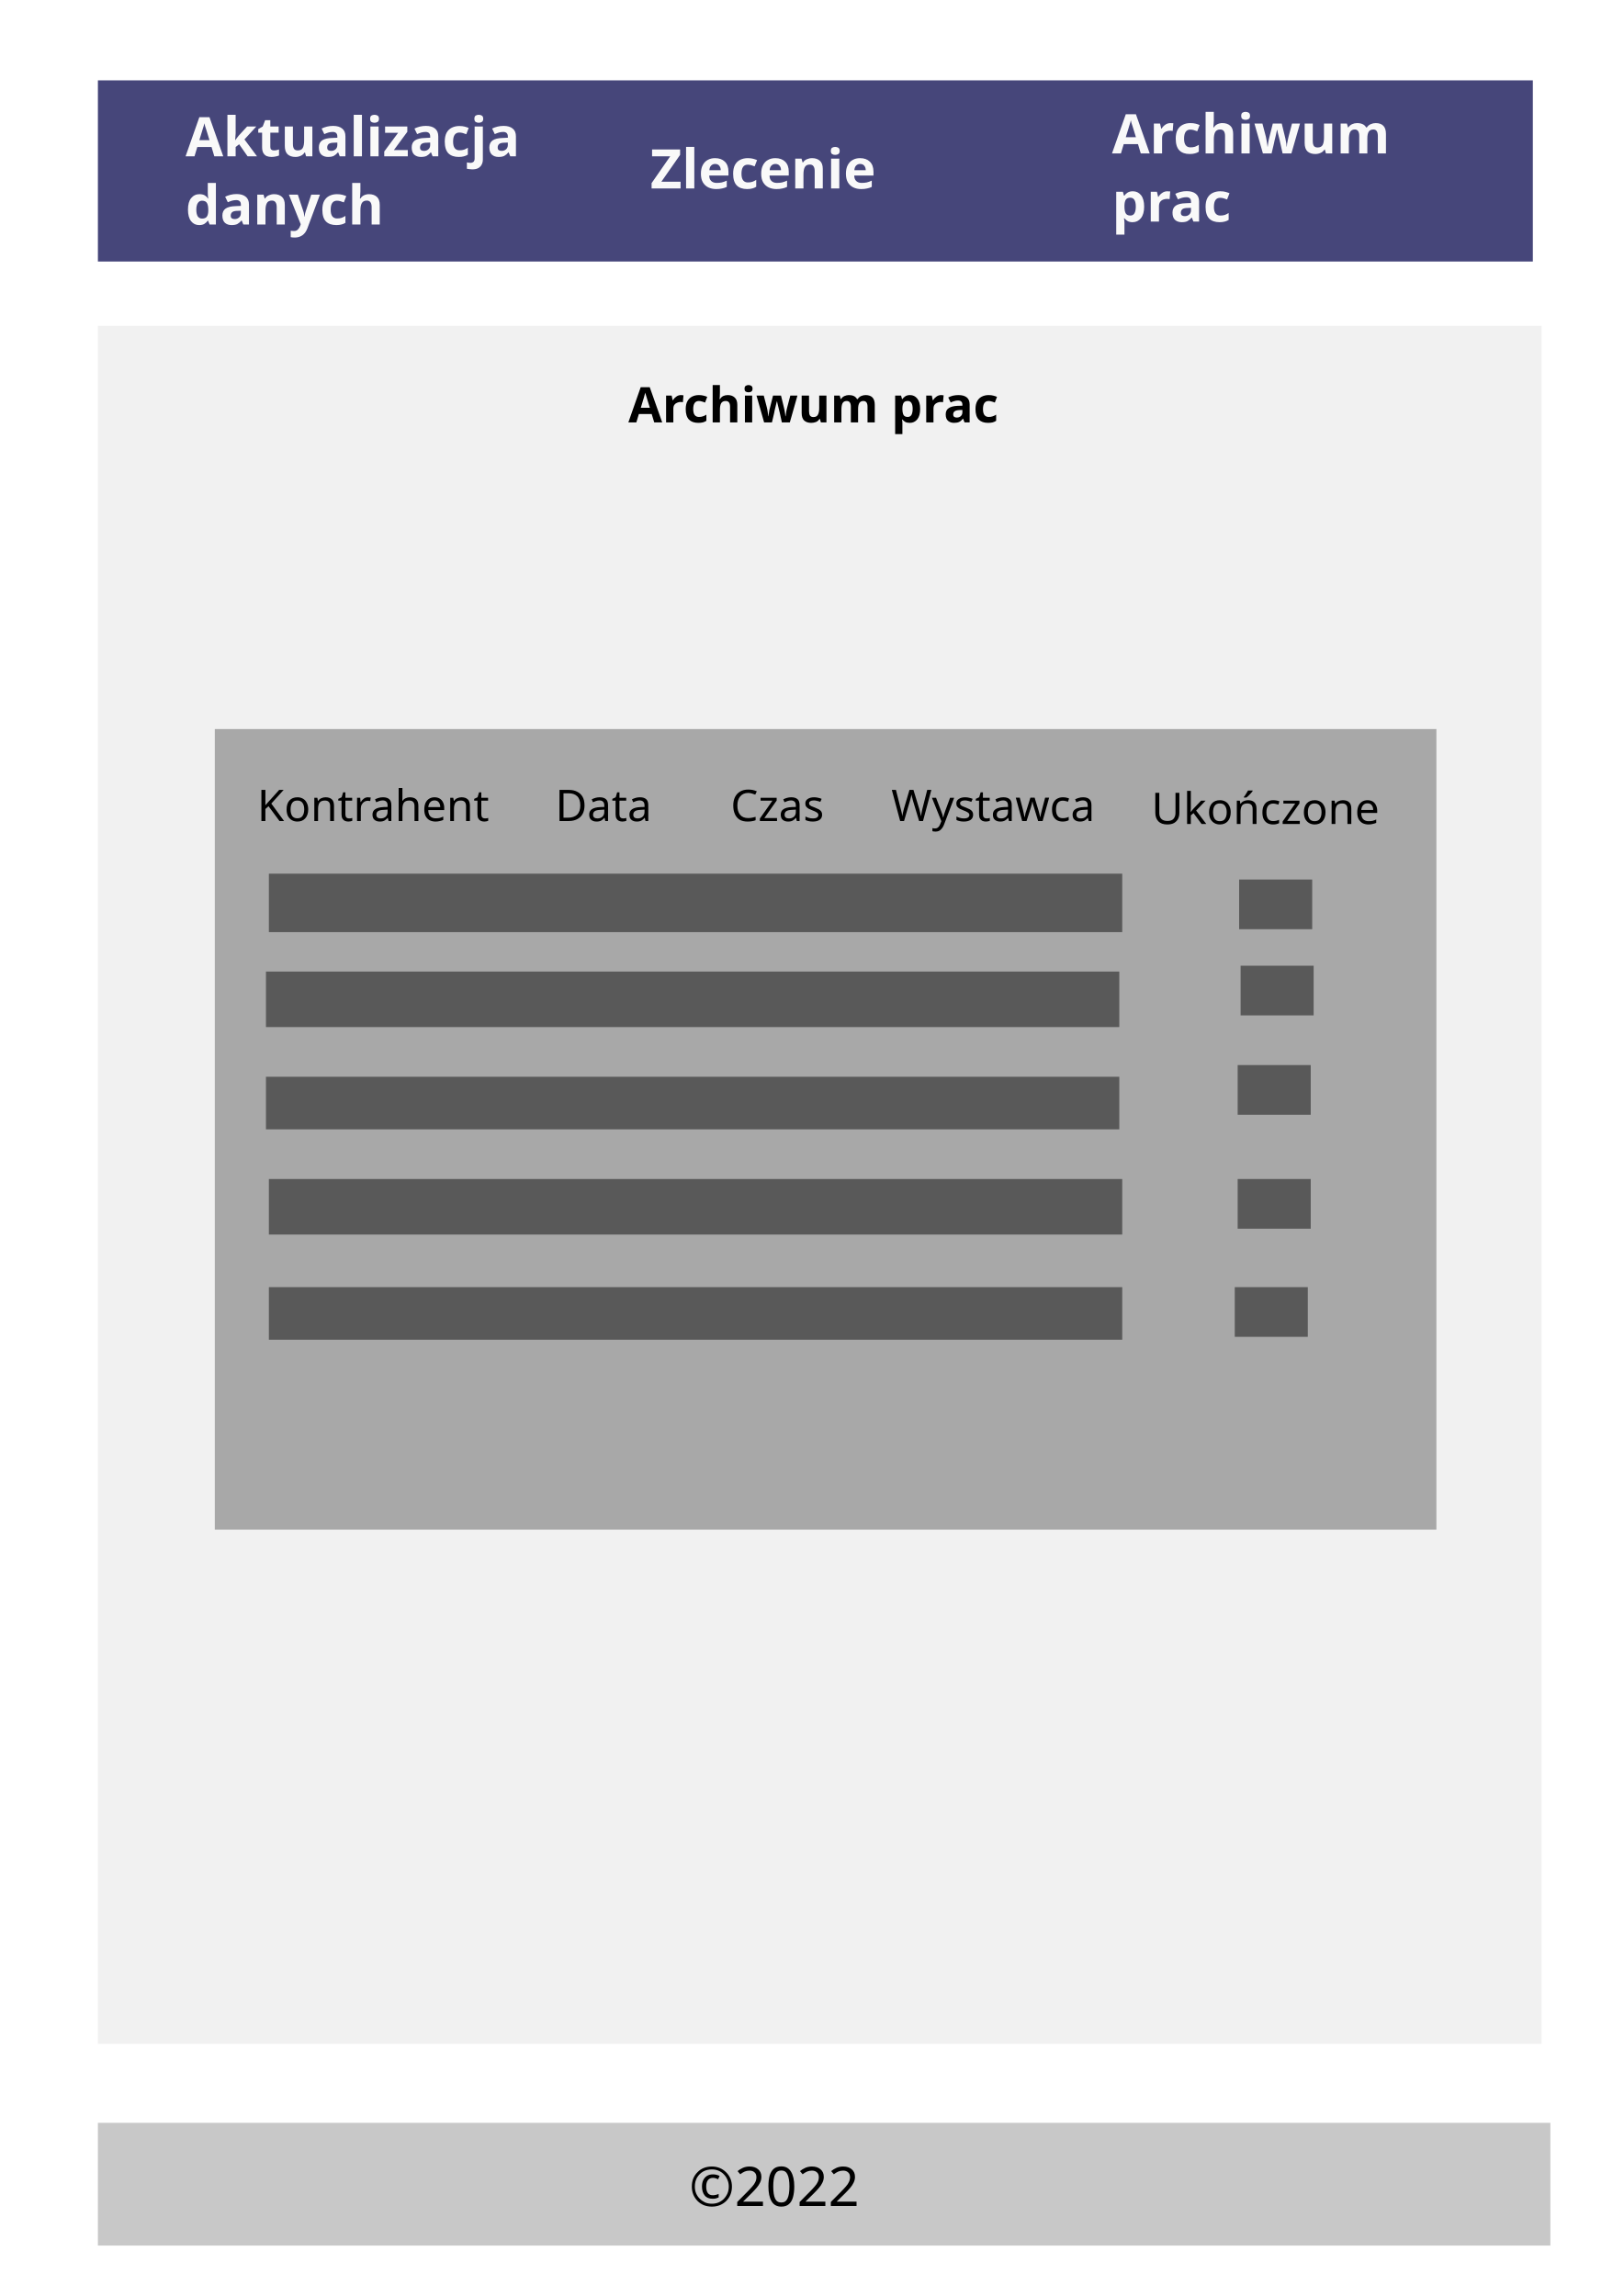
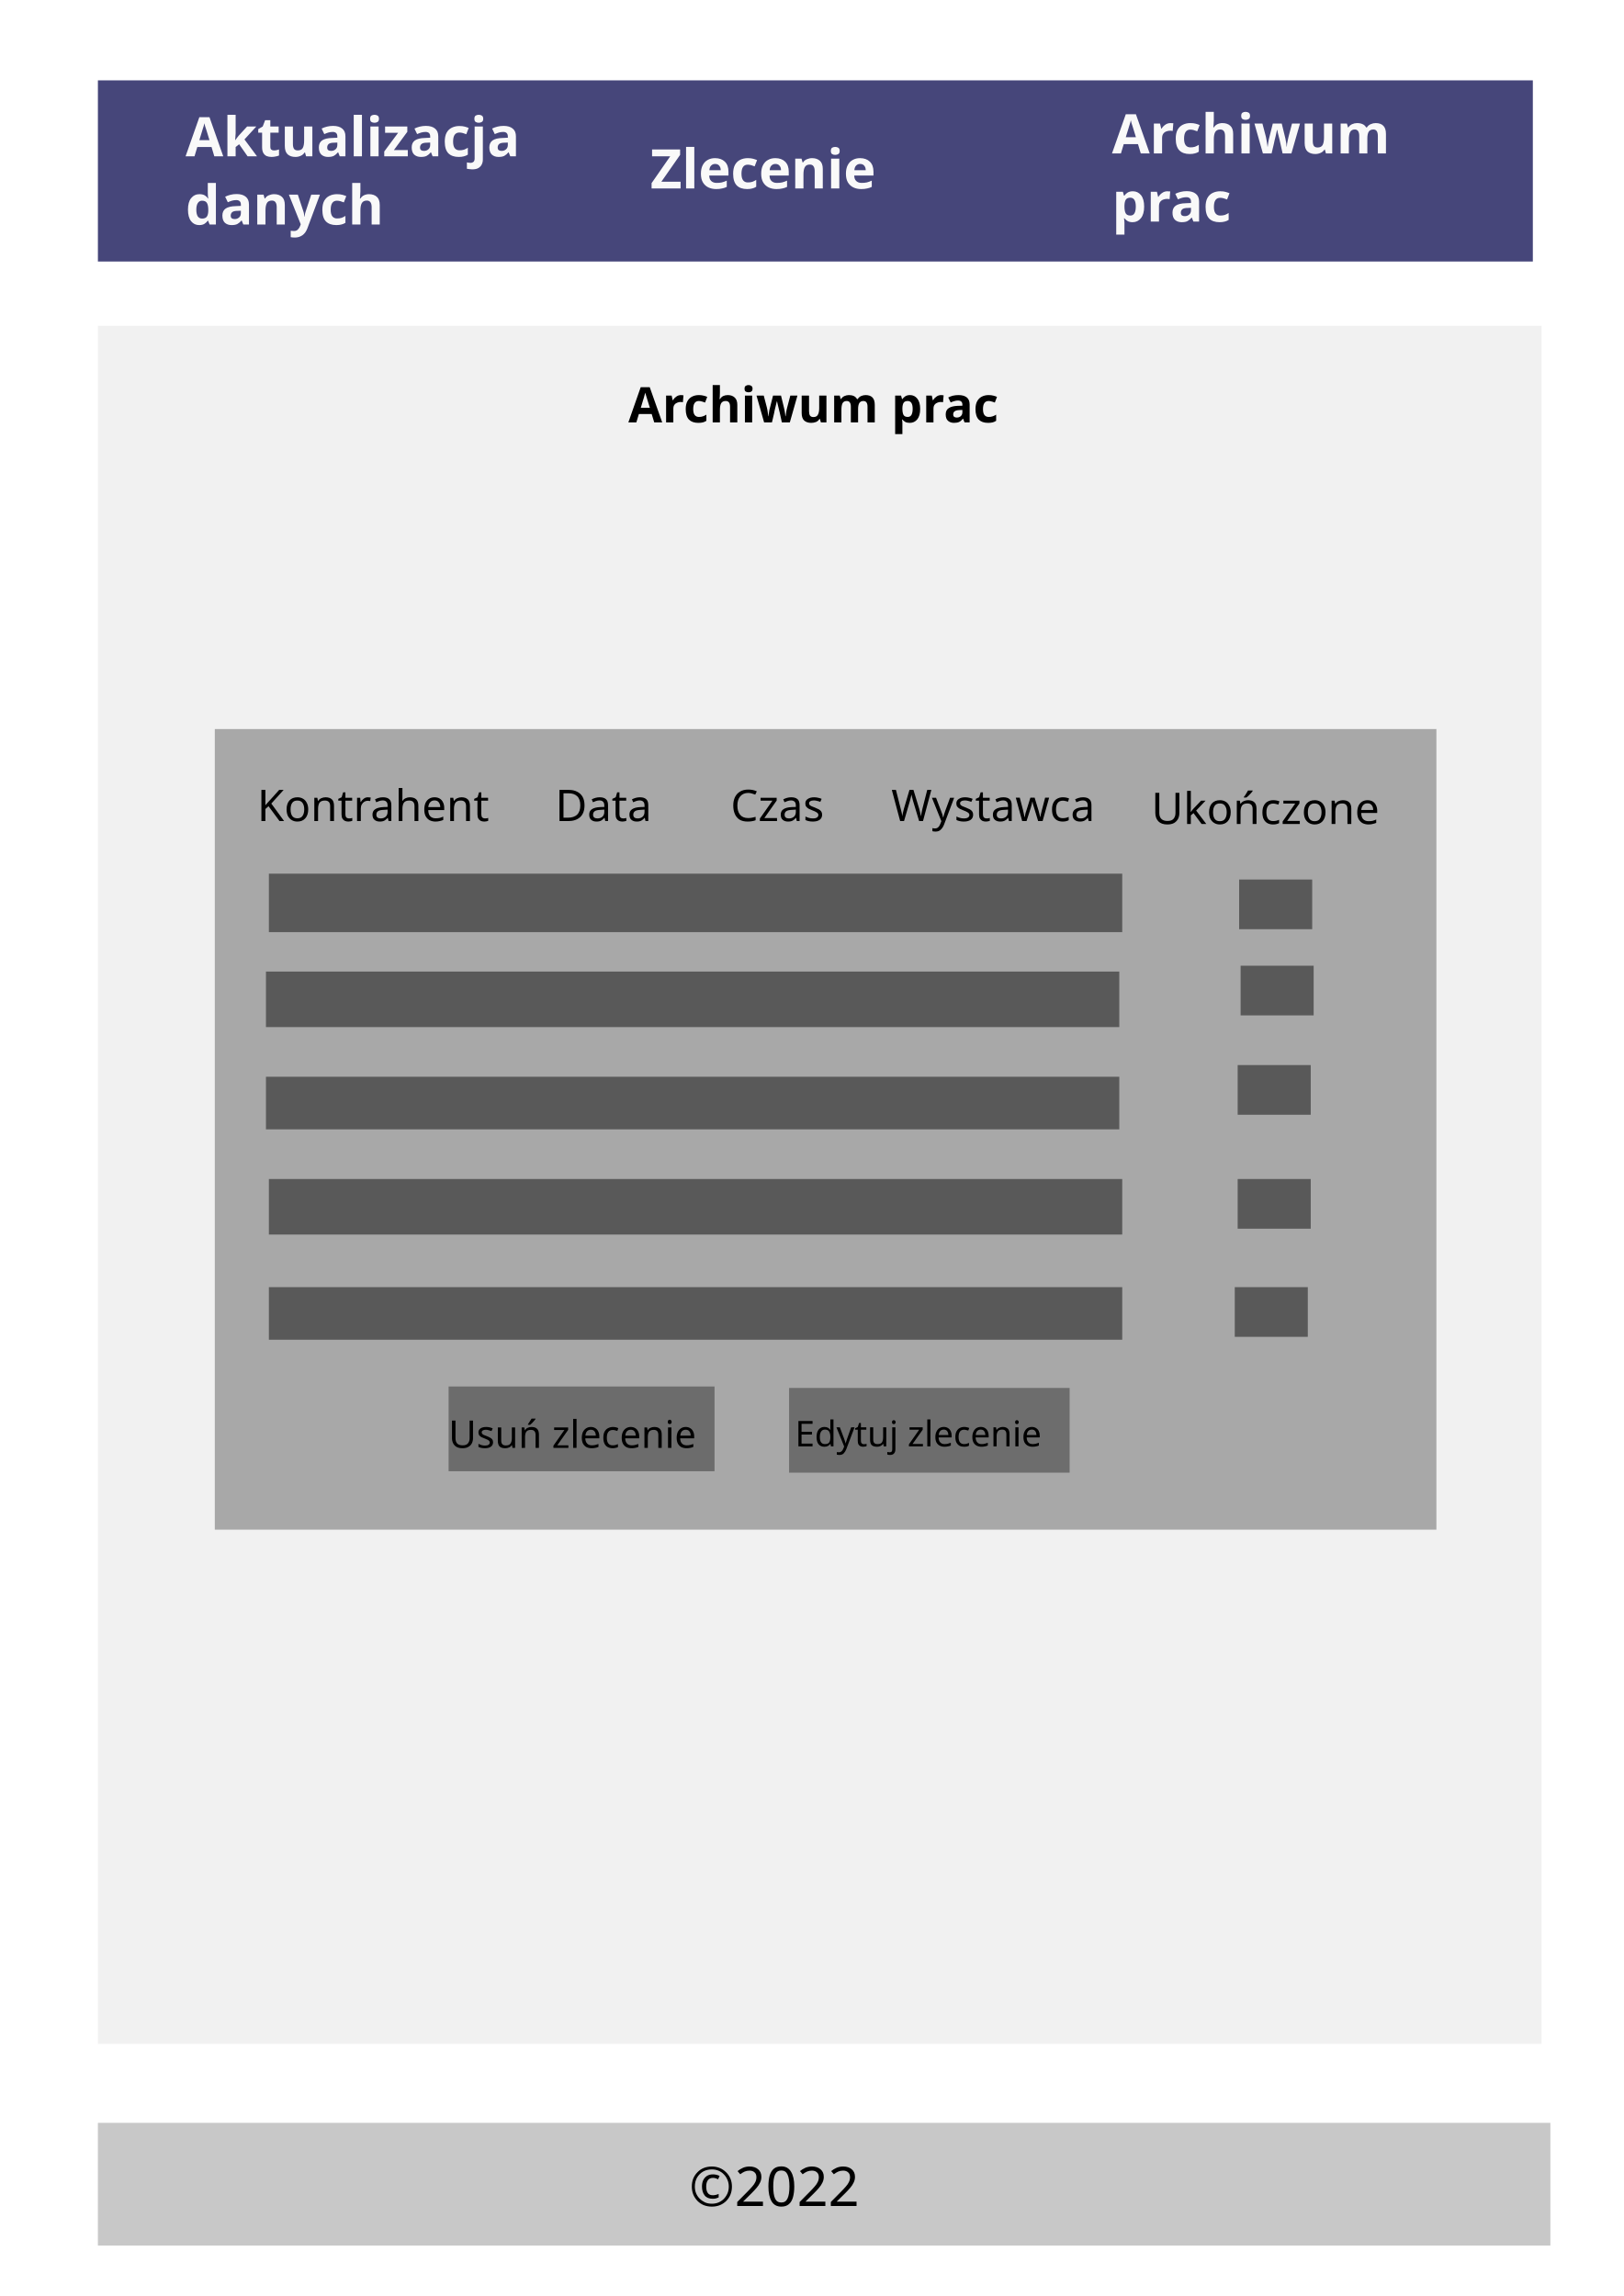
<svg xmlns="http://www.w3.org/2000/svg" width="210mm" height="297mm" viewBox="0 0 210 297" version="1.1" id="svg2575">
  <defs id="defs2569" />
  <g id="layer1">
    <rect style="opacity:0.723;fill:#000048;fill-opacity:1;stroke-width:1;stroke-dasharray:8, 1;paint-order:stroke markers fill" id="rect1474" width="185.586" height="23.435" x="12.662" y="10.394" />
    <text xml:space="preserve" style="font-style:normal;font-weight:normal;font-size:7.056px;line-height:1.25;font-family:sans-serif;fill:#f9f9f9;fill-opacity:1;stroke:none;stroke-width:0.265;" x="84.1" y="24.379" id="text1488">
      <tspan x="84.1" y="24.379" style="font-style:normal;font-variant:normal;font-weight:bold;font-stretch:normal;font-size:7.056px;font-family:sans-serif;-inkscape-font-specification:'sans-serif Bold';stroke-width:0.265;fill:#f9f9f9;" id="tspan1528">Zlecenie</tspan>
    </text>
    <text xml:space="preserve" style="font-style:normal;font-weight:normal;font-size:7.056px;line-height:1.25;font-family:sans-serif;fill:#f9f9f9;fill-opacity:1;stroke:none;stroke-width:0.265;" x="143.82" y="19.844" id="text1492">
      <tspan id="tspan1490" x="143.82" y="19.844" style="font-style:normal;font-variant:normal;font-weight:bold;font-stretch:normal;font-size:7.056px;font-family:sans-serif;-inkscape-font-specification:'sans-serif Bold';stroke-width:0.265;fill:#f9f9f9;">Archiwum </tspan>
      <tspan x="143.82" y="28.663" style="font-style:normal;font-variant:normal;font-weight:bold;font-stretch:normal;font-size:7.056px;font-family:sans-serif;-inkscape-font-specification:'sans-serif Bold';stroke-width:0.265;fill:#f9f9f9;" id="tspan1538">prac</tspan>
    </text>
    <rect style="opacity:0.723;fill:#ececec;fill-opacity:1;stroke-width:1;stroke-dasharray:8, 1;paint-order:stroke markers fill" id="rect1494" width="186.72" height="222.25" x="12.662" y="42.144" />
    <rect style="opacity:0.723;fill:#b3b3b3;fill-opacity:1;stroke-width:1;stroke-dasharray:8, 1;paint-order:stroke markers fill" id="rect1496" width="187.854" height="15.875" x="12.662" y="274.6" />
    <text xml:space="preserve" style="font-style:normal;font-variant:normal;font-weight:bold;font-stretch:normal;font-size:7.056px;line-height:1.25;font-family:sans-serif;-inkscape-font-specification:'sans-serif Bold';fill:#f9f9f9;fill-opacity:1;stroke:none;stroke-width:0.265;" x="24.001" y="20.222" id="text1534">
      <tspan id="tspan1532" x="24.001" y="20.222" style="font-style:normal;font-variant:normal;font-weight:bold;font-stretch:normal;font-size:7.056px;font-family:sans-serif;-inkscape-font-specification:'sans-serif Bold';stroke-width:0.265;fill:#f9f9f9;">Aktualizacja </tspan>
      <tspan x="24.001" y="29.041" style="font-style:normal;font-variant:normal;font-weight:bold;font-stretch:normal;font-size:7.056px;font-family:sans-serif;-inkscape-font-specification:'sans-serif Bold';stroke-width:0.265;fill:#f9f9f9;" id="tspan1536">danych</tspan>
    </text>
    <text xml:space="preserve" style="font-style:normal;font-weight:normal;font-size:6.35px;line-height:1.25;font-family:sans-serif;fill:#000000;fill-opacity:1;stroke:none;stroke-width:0.265" x="81.268" y="54.635" id="text1492-0">
      <tspan x="81.268" y="54.635" style="font-style:normal;font-variant:normal;font-weight:bold;font-stretch:normal;font-size:6.35px;font-family:sans-serif;-inkscape-font-specification:'sans-serif Bold';stroke-width:0.265" id="tspan1538-0">Archiwum prac</tspan>
    </text>
    <rect style="opacity:0.723;fill:#858585;fill-opacity:0.922;stroke-width:1;stroke-dasharray:8, 1;paint-order:stroke markers fill" id="rect3324" width="157.994" height="103.565" x="27.781" y="94.305" />
    <text xml:space="preserve" style="font-size:5.644px;line-height:1.25;font-family:sans-serif;-inkscape-font-specification:sans-serif;stroke-width:0.265" x="33.262" y="106.211" id="text3328">
      <tspan id="tspan3326" x="33.262" y="106.211" style="font-size:5.644px;stroke-width:0.265">Kontrahent</tspan>
    </text>
    <text xml:space="preserve" style="font-size:5.644px;line-height:1.25;font-family:sans-serif;-inkscape-font-specification:sans-serif;stroke-width:0.265" x="71.815" y="106.211" id="text3332">
      <tspan id="tspan3330" x="71.815" y="106.211" style="font-size:5.644px;stroke-width:0.265">Data</tspan>
    </text>
    <text xml:space="preserve" style="font-size:5.644px;line-height:1.25;font-family:sans-serif;-inkscape-font-specification:sans-serif;stroke-width:0.265" x="94.494" y="106.211" id="text3336">
      <tspan id="tspan3334" x="94.494" y="106.211" style="font-size:5.644px;stroke-width:0.265">Czas</tspan>
    </text>
    <text xml:space="preserve" style="font-size:5.644px;line-height:1.25;font-family:sans-serif;-inkscape-font-specification:sans-serif;stroke-width:0.265" x="115.283" y="106.211" id="text3340">
      <tspan id="tspan3338" x="115.283" y="106.211" style="font-size:5.644px;stroke-width:0.265">Wystawca</tspan>
    </text>
    <text xml:space="preserve" style="font-size:5.644px;line-height:1.25;font-family:sans-serif;-inkscape-font-specification:sans-serif;stroke-width:0.265" x="148.923" y="106.589" id="text3344">
      <tspan id="tspan3342" x="148.923" y="106.589" style="font-size:5.644px;stroke-width:0.265">Ukończone</tspan>
    </text>
    <rect style="opacity:0.723;fill:#333333;fill-opacity:0.922;stroke-width:1;stroke-dasharray:8, 1;paint-order:stroke markers fill" id="rect3346" width="110.369" height="7.56" x="34.774" y="113.015" />
    <rect style="opacity:0.723;fill:#333333;fill-opacity:0.922;stroke-width:1;stroke-dasharray:8, 1;paint-order:stroke markers fill" id="rect3346-9" width="110.369" height="7.182" x="34.396" y="125.677" />
    <rect style="opacity:0.723;fill:#333333;fill-opacity:0.922;stroke-width:1;stroke-dasharray:8, 1;paint-order:stroke markers fill" id="rect3346-4" width="110.369" height="6.804" x="34.396" y="139.284" />
    <rect style="opacity:0.723;fill:#333333;fill-opacity:0.922;stroke-width:1;stroke-dasharray:8, 1;paint-order:stroke markers fill" id="rect3346-5" width="110.369" height="7.182" x="34.774" y="152.513" />
    <rect style="opacity:0.723;fill:#333333;fill-opacity:0.922;stroke-width:1;stroke-dasharray:8, 1;paint-order:stroke markers fill" id="rect3346-2" width="110.369" height="6.804" x="34.774" y="166.499" />
    <rect style="opacity:0.723;fill:#333333;fill-opacity:0.922;stroke-width:1;stroke-dasharray:8, 1;paint-order:stroke markers fill" id="rect3397" width="9.449" height="6.426" x="160.262" y="113.771" />
    <rect style="opacity:0.723;fill:#333333;fill-opacity:0.922;stroke-width:1;stroke-dasharray:8, 1;paint-order:stroke markers fill" id="rect3397-0" width="9.449" height="6.426" x="160.451" y="124.921" />
    <rect style="opacity:0.723;fill:#333333;fill-opacity:0.922;stroke-width:1;stroke-dasharray:8, 1;paint-order:stroke markers fill" id="rect3397-7" width="9.449" height="6.426" x="160.073" y="137.772" />
    <rect style="opacity:0.723;fill:#333333;fill-opacity:0.922;stroke-width:1;stroke-dasharray:8, 1;paint-order:stroke markers fill" id="rect3397-6" width="9.449" height="6.426" x="160.073" y="152.513" />
    <rect style="opacity:0.723;fill:#333333;fill-opacity:0.922;stroke-width:1;stroke-dasharray:8, 1;paint-order:stroke markers fill" id="rect3397-69" width="9.449" height="6.426" x="159.695" y="166.499" />
    <text xml:space="preserve" style="font-size:7.056px;line-height:1.25;font-family:sans-serif;-inkscape-font-specification:sans-serif;stroke-width:0.265" x="89.132" y="285.361" id="text3451">
      <tspan id="tspan3449" x="89.132" y="285.361" style="font-size:7.056px;stroke-width:0.265">©2022</tspan>
    </text>
+     <rect style="opacity:0.723;fill:#565656;fill-opacity:0.969;stroke-width:1;stroke-dasharray:8, 1;paint-order:stroke markers fill" id="rect866" width="36.286" height="10.961" x="102.054" y="179.539" />
+     <rect style="opacity:0.723;fill:#565656;fill-opacity:1;stroke-width:1;stroke-dasharray:8, 1;paint-order:stroke markers fill" id="rect866-8" width="34.396" height="10.961" x="58.019" y="179.35" />
+     <text xml:space="preserve" style="font-size:4.939px;line-height:1.25;font-family:sans-serif;-inkscape-font-specification:sans-serif;stroke-width:0.265" x="58.019" y="187.287" id="text874">
+       <tspan id="tspan872" x="58.019" y="187.287" style="font-size:4.939px;stroke-width:0.265">Usuń zlecenie</tspan>
+     </text>
+     <text xml:space="preserve" style="font-size:4.586px;line-height:1.25;font-family:sans-serif;-inkscape-font-specification:sans-serif;stroke-width:0.265" x="102.81" y="187.098" id="text878">
+       <tspan id="tspan876" x="102.81" y="187.098" style="font-size:4.586px;stroke-width:0.265">Edytuj zlecenie</tspan>
+     </text>
  </g>
</svg>
